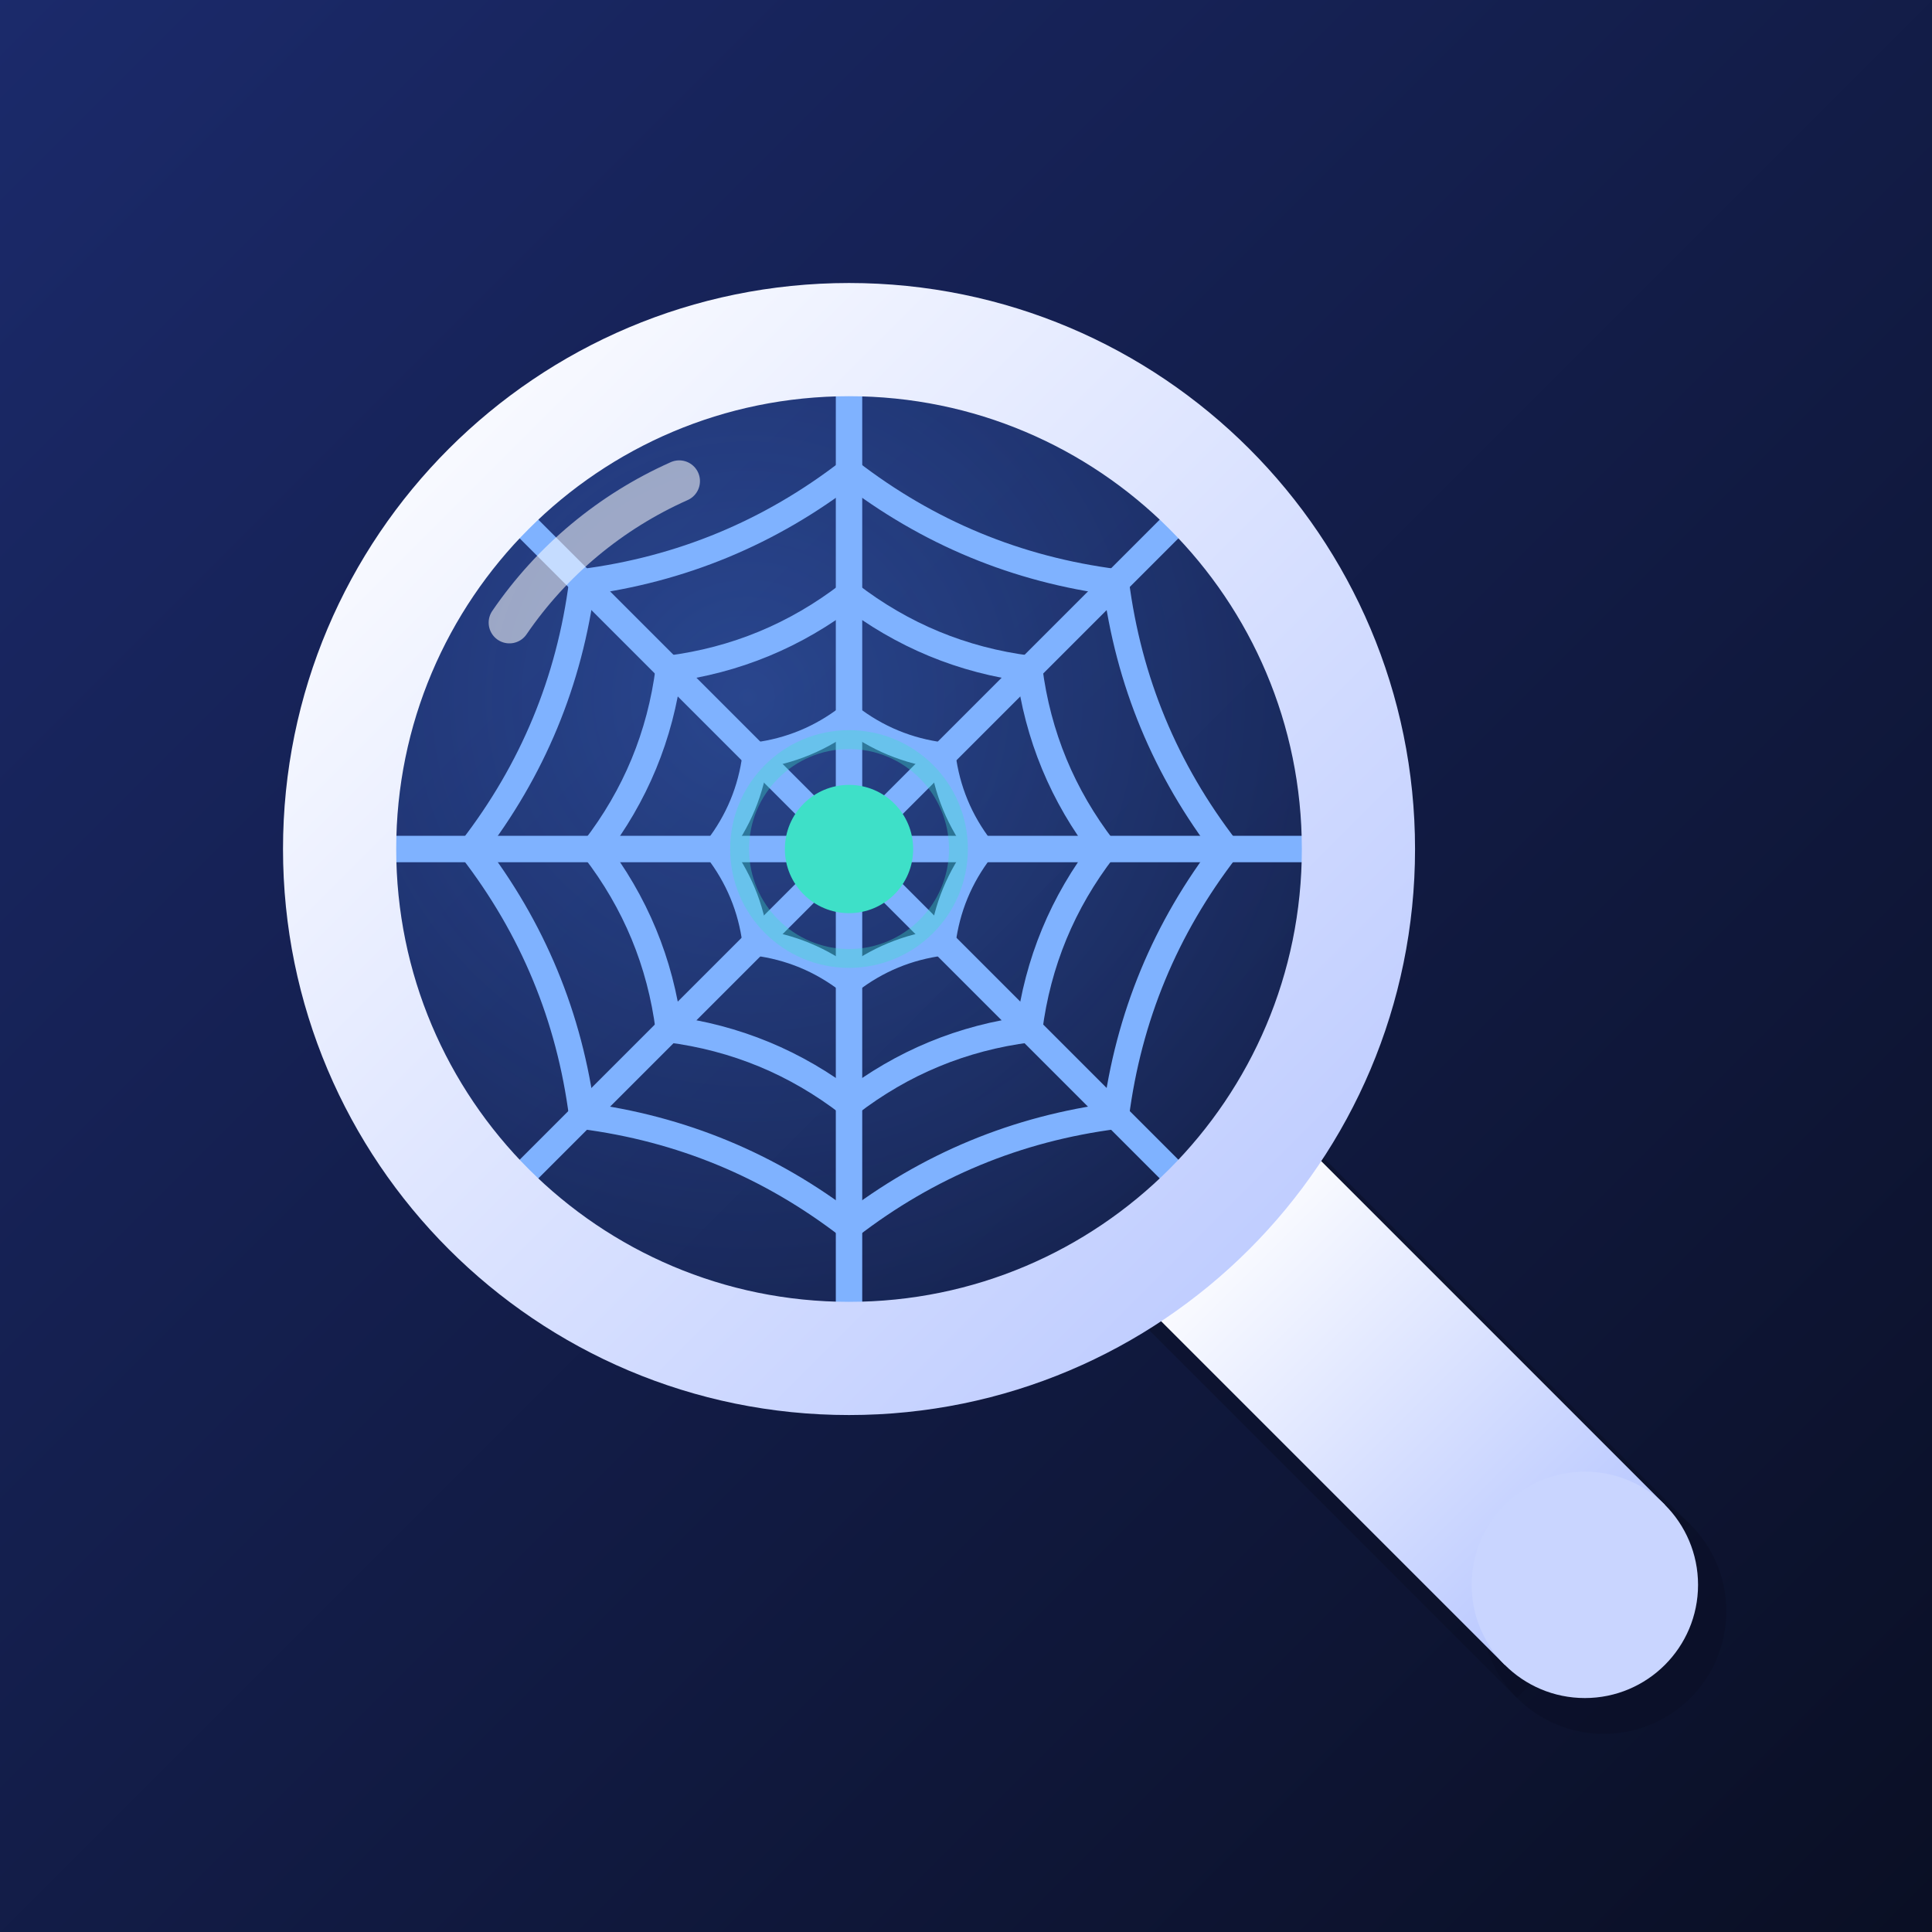
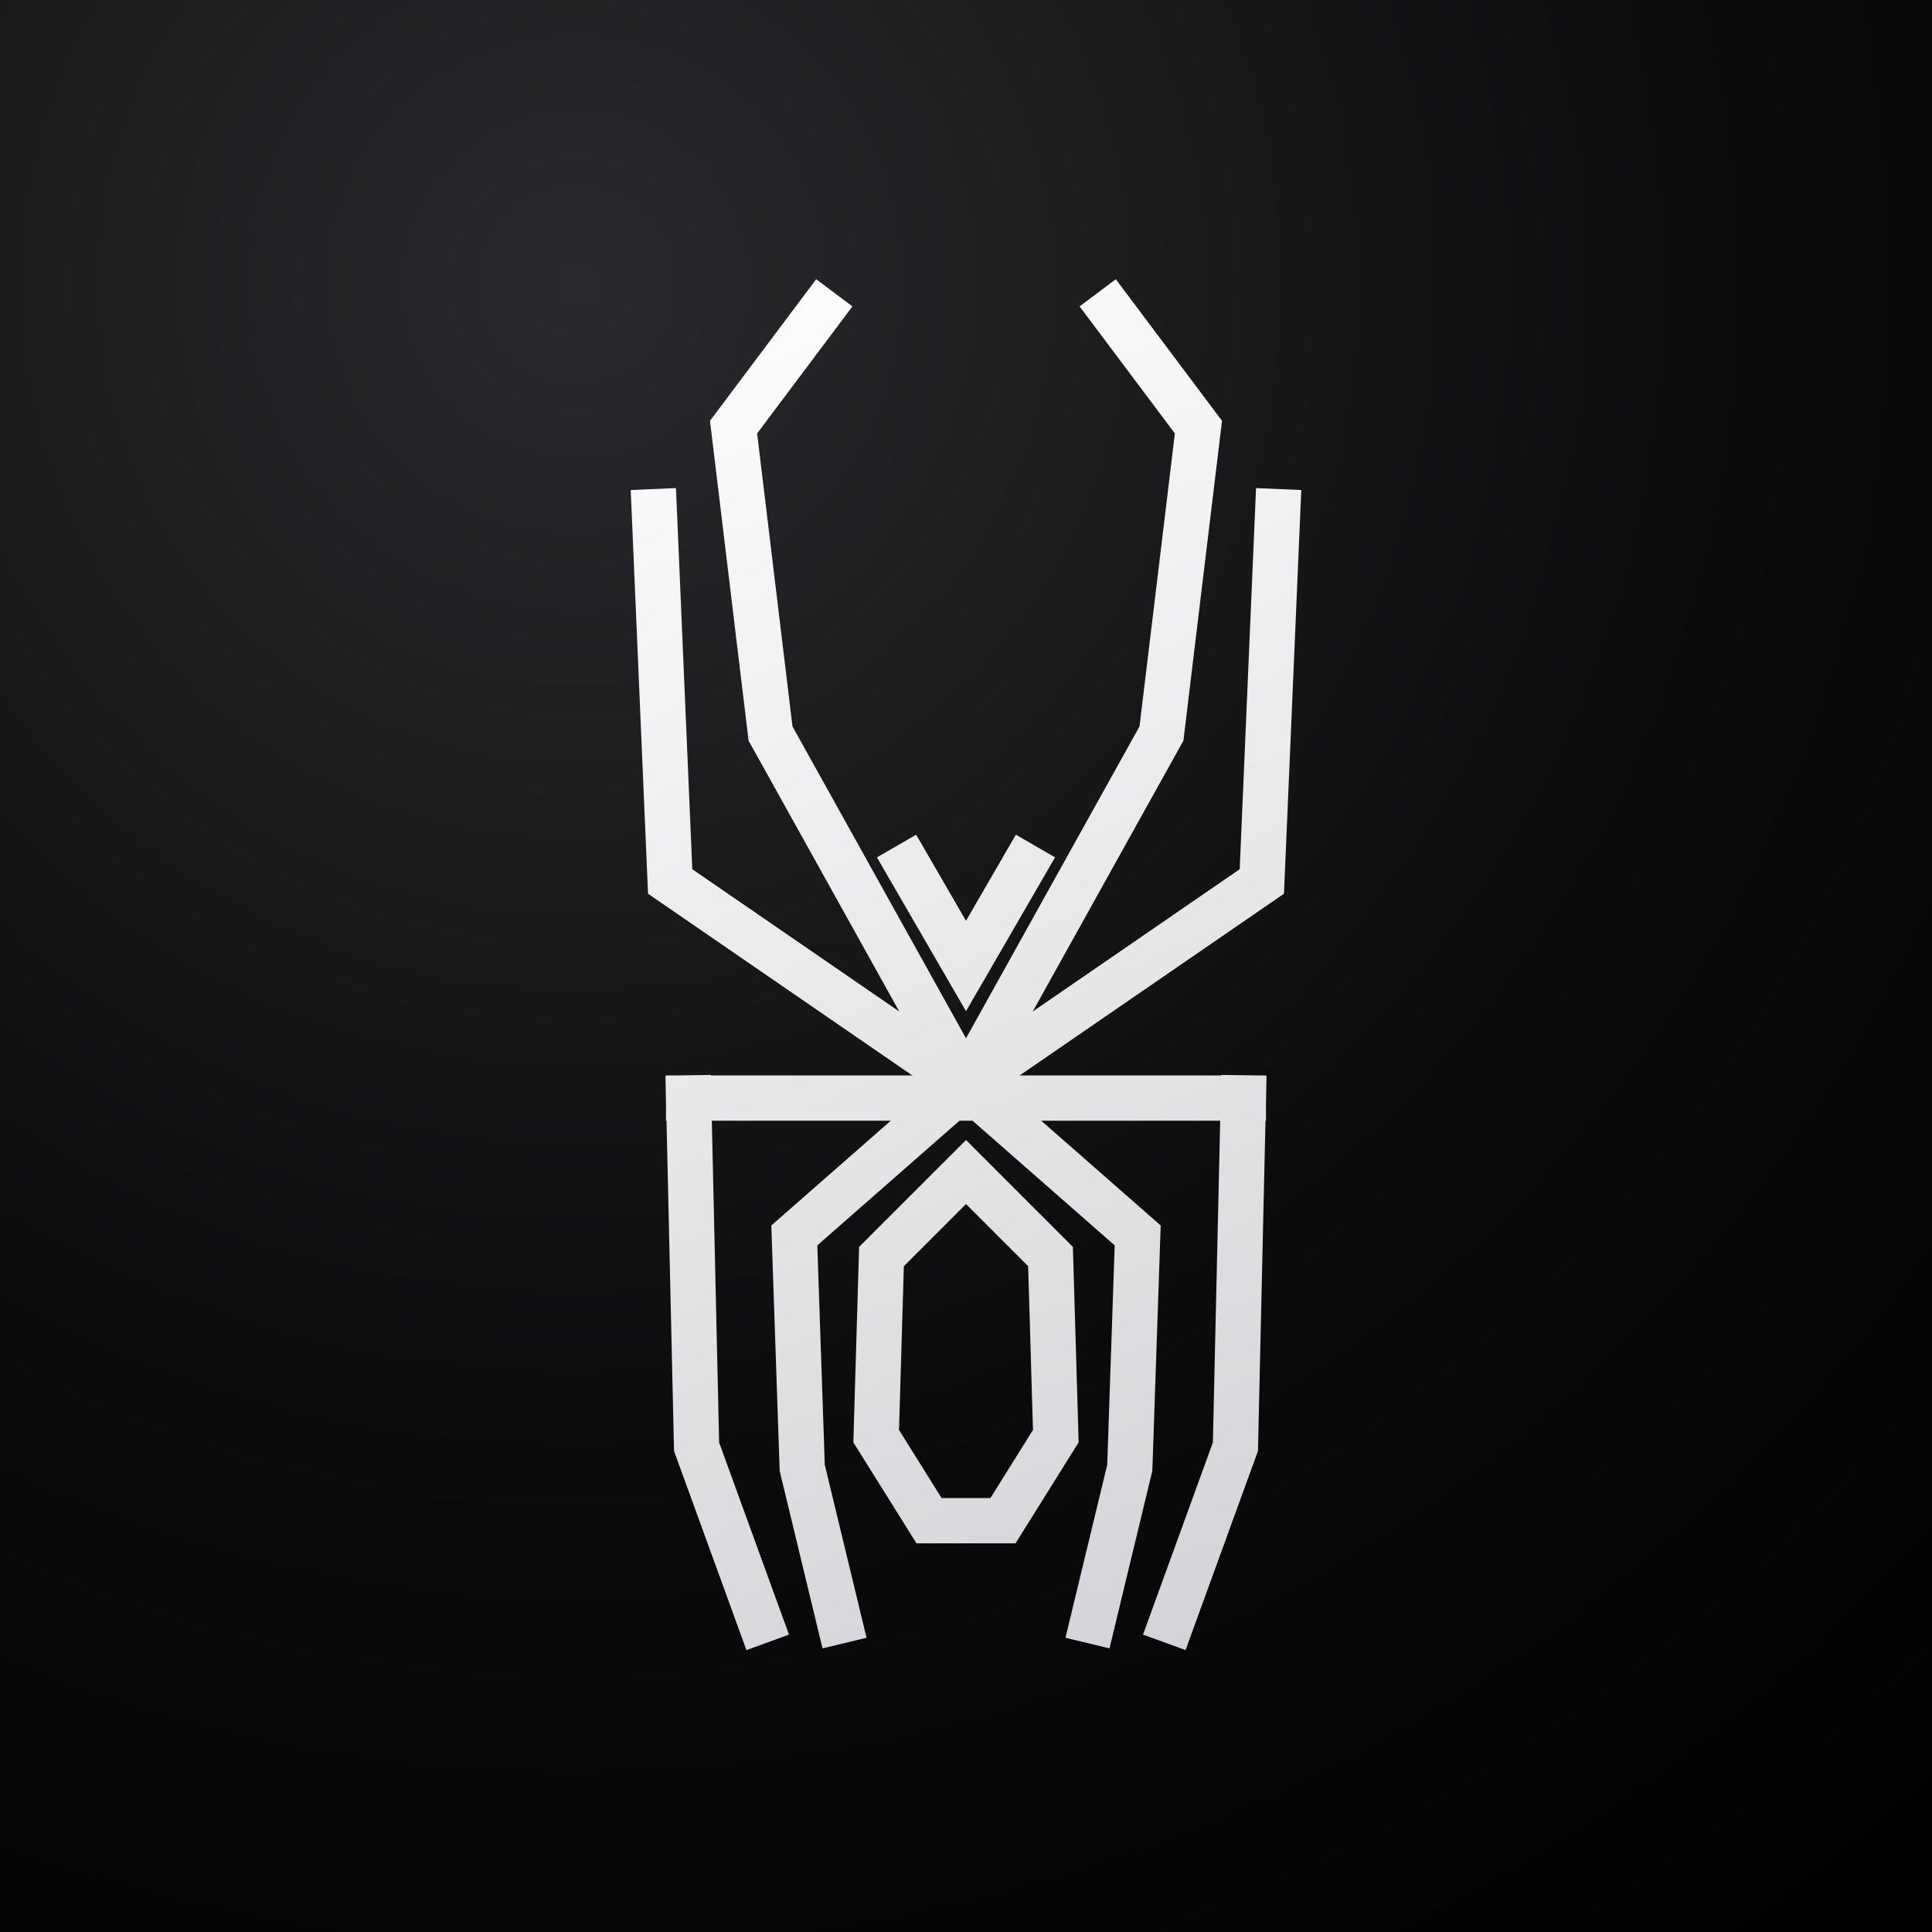
<svg xmlns="http://www.w3.org/2000/svg" viewBox="0 0 1024 1024" width="1024" height="1024">
  <defs>
-     <linearGradient id="bg" x1="0" y1="0" x2="1" y2="1">
-       <stop offset="0" stop-color="#1b2a6b" />
-       <stop offset="1" stop-color="#0a0f24" />
+     <radialGradient id="bg" cx="0.3" cy="0.15" r="1.1">
+       <stop offset="0" stop-color="#2a2a2e" />
+       <stop offset="0.55" stop-color="#0b0b0c" />
+       <stop offset="1" stop-color="#000" />
+     </radialGradient>
+     <linearGradient id="ink" gradientUnits="userSpaceOnUse" x1="300" y1="150" x2="620" y2="880">
+       <stop offset="0" stop-color="#ffffff" />
+       <stop offset="1" stop-color="#d4d4d8" />
    </linearGradient>
-     <radialGradient id="glass" cx="0.4" cy="0.35" r="0.75">
-       <stop offset="0" stop-color="#4f8cff" stop-opacity="0.35" />
-       <stop offset="1" stop-color="#4f8cff" stop-opacity="0.05" />
-     </radialGradient>
-     <linearGradient id="rim" x1="0" y1="0" x2="1" y2="1">
-       <stop offset="0" stop-color="#ffffff" />
-       <stop offset="1" stop-color="#b9c8ff" />
-     </linearGradient>
-     <clipPath id="lens">
-       <circle cx="450" cy="450" r="270" />
-     </clipPath>
  </defs>
  <rect width="1024" height="1024" fill="url(#bg)" />
-   <line x1="641" y1="641" x2="840" y2="840" stroke="#0a0f24" stroke-opacity="0.45" stroke-width="130" transform="translate(10,14)" />
-   <circle cx="850" cy="854" r="65" fill="#0a0f24" fill-opacity="0.45" />
-   <line x1="641" y1="641" x2="840" y2="840" stroke="url(#rim)" stroke-width="120" />
-   <circle cx="840" cy="840" r="60" fill="#c9d5ff" />
-   <circle cx="450" cy="450" r="270" fill="url(#glass)" />
-   <g clip-path="url(#lens)" fill="none" stroke="#7fb2ff" stroke-width="14" stroke-linecap="round" stroke-linejoin="round">
-     <line x1="450" y1="450" x2="450.0" y2="210.0" />
-     <line x1="450" y1="450" x2="619.7" y2="280.3" />
-     <line x1="450" y1="450" x2="690.0" y2="450.0" />
-     <line x1="450" y1="450" x2="619.7" y2="619.7" />
-     <line x1="450" y1="450" x2="450.0" y2="690.0" />
-     <line x1="450" y1="450" x2="280.3" y2="619.7" />
-     <line x1="450" y1="450" x2="210.0" y2="450.0" />
-     <line x1="450" y1="450" x2="280.3" y2="280.3" />
-     <path d="M450.0,380.0 Q472.0,397.0 499.5,400.5 Q503.0,428.0 520.0,450.0 Q503.0,472.0 499.5,499.5 Q472.0,503.0 450.0,520.0 Q428.0,503.0 400.5,499.5 Q397.0,472.0 380.0,450.0 Q397.0,428.0 400.5,400.5 Q428.0,397.0 450.0,380.0 Z" />
-     <path d="M450.0,315.0 Q492.4,347.7 545.5,354.5 Q552.3,407.6 585.0,450.0 Q552.3,492.4 545.5,545.5 Q492.4,552.3 450.0,585.0 Q407.6,552.3 354.5,545.5 Q347.7,492.4 315.0,450.0 Q347.7,407.6 354.5,354.5 Q407.6,347.7 450.0,315.0 Z" />
-     <path d="M450.0,250.0 Q512.8,298.5 591.4,308.6 Q601.5,387.2 650.0,450.0 Q601.5,512.8 591.4,591.4 Q512.8,601.5 450.0,650.0 Q387.2,601.5 308.6,591.4 Q298.5,512.8 250.0,450.0 Q298.5,387.2 308.6,308.6 Q387.2,298.5 450.0,250.0 Z" />
+   <g fill="none" stroke="url(#ink)" stroke-width="24" stroke-linecap="square" stroke-linejoin="miter" stroke-miterlimit="6">
+     <path d="M346.8,271.2 L355.2,467.2 L512.0,575.0" />
+     <path d="M677.2,271.2 L668.8,467.2 L512.0,575.0" />
+     <path d="M435.0,164.8 L388.8,226.4 L408.4,388.8 L512.0,575.0" />
+     <path d="M589.0,164.8 L635.2,226.4 L615.6,388.8 L512.0,575.0" />
+     <path d="M481.2,458.8 L512.0,512.0 L542.8,458.8" />
+     <path d="M365.0,582.0 L369.2,766.8 L402.8,859.2" />
+     <path d="M659.0,582.0 L654.8,766.8 L621.2,859.2" />
+     <path d="M512.0,575.0 L421.0,654.8 L425.2,778.0 L444.8,859.2" />
+     <path d="M512.0,575.0 L603.0,654.8 L598.8,778.0 L579.2,859.2" />
+     <path d="M365.0,582.0 L659.0,582.0" />
+     <path d="M512.0,621.2 L556.8,666.0 L559.6,761.2 L531.6,806.0 L492.4,806.0 L464.4,761.2 L467.2,666.0 Z" />
  </g>
-   <circle cx="450" cy="450" r="34" fill="#3ee0c8" />
-   <circle cx="450" cy="450" r="58" fill="none" stroke="#3ee0c8" stroke-opacity="0.35" stroke-width="10" />
-   <circle cx="450" cy="450" r="270" fill="none" stroke="url(#rim)" stroke-width="60" />
-   <path d="M270,330 A215,215 0 0 1 360,255" fill="none" stroke="#ffffff" stroke-opacity="0.55" stroke-width="22" stroke-linecap="round" />
</svg>
